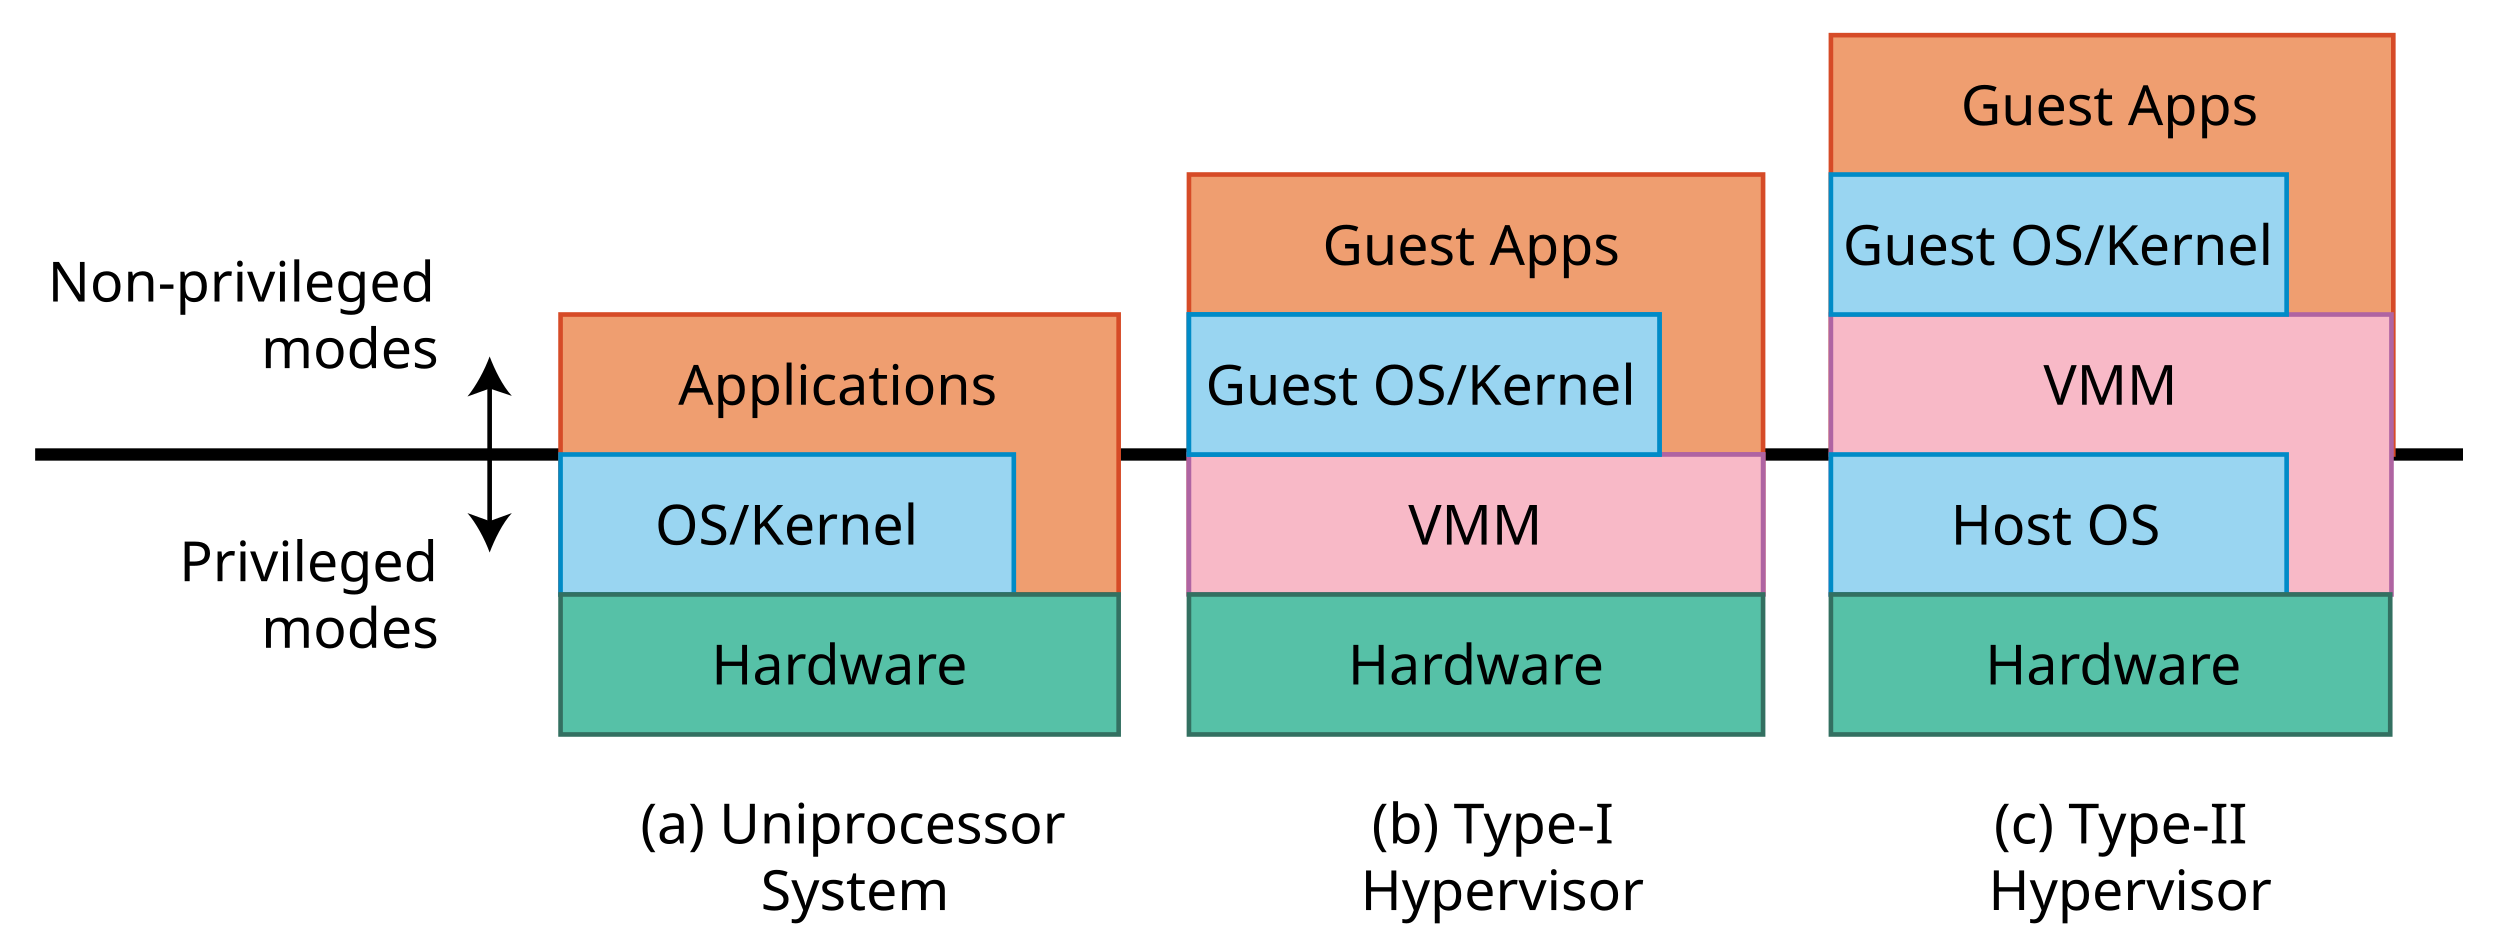
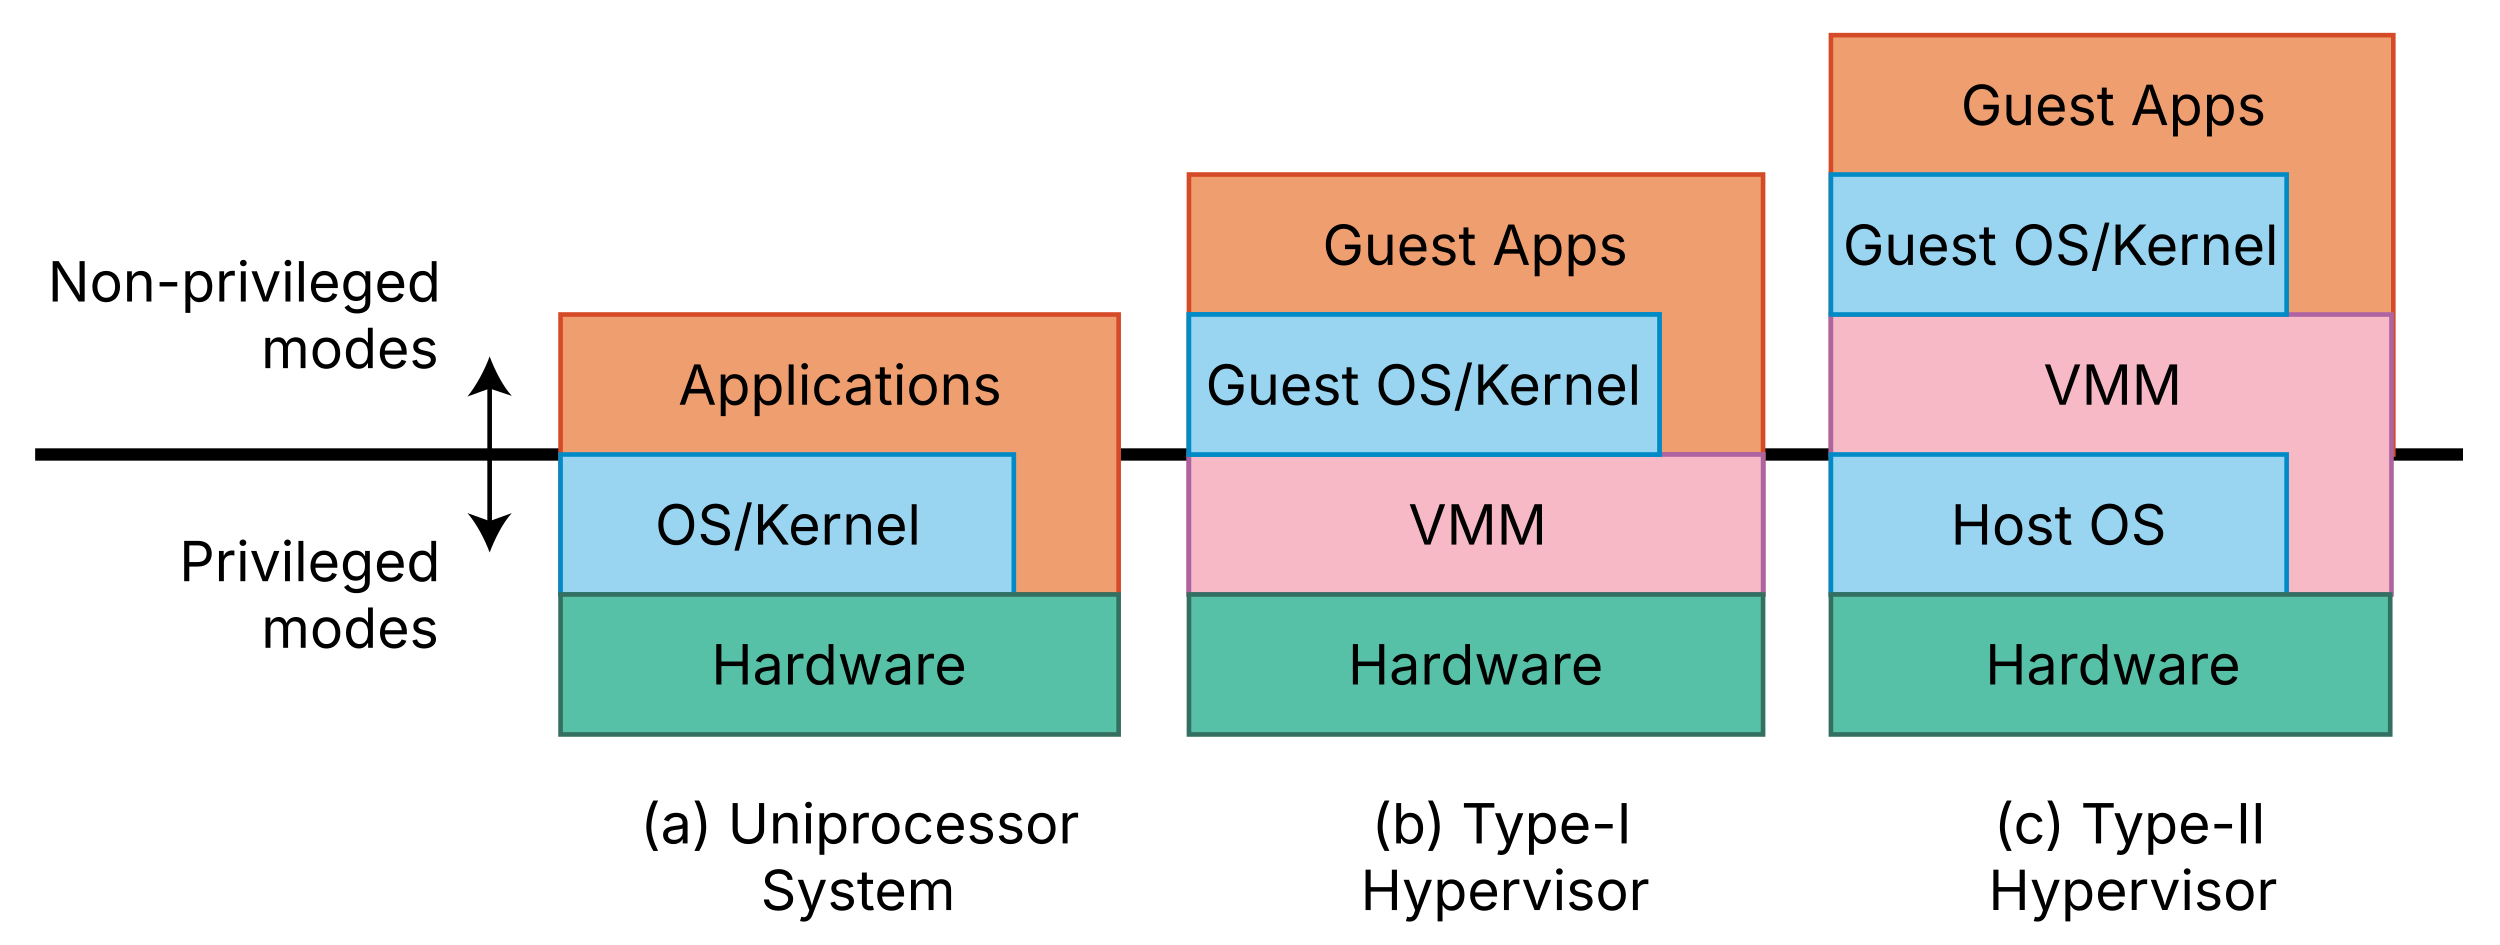
<svg xmlns="http://www.w3.org/2000/svg" version="1.1" x="0px" y="0px" viewBox="0 0 405.4 153.1" style="enable-background:new 0 0 405.4 153.1;" xml:space="preserve">
  <style type="text/css">
	.st0{display:none;}
	.st1{display:inline;}
	.st2{fill:none;stroke:#000000;stroke-width:0.75;stroke-miterlimit:10;stroke-dasharray:4,4;}
	.st3{fill:none;stroke:#000000;stroke-width:2;stroke-miterlimit:10;}
	.st4{fill:#EF9E70;stroke:#D64B27;stroke-width:0.75;stroke-miterlimit:10;}
	.st5{fill:#99D5F1;stroke:#008BC7;stroke-width:0.75;stroke-miterlimit:10;}
	.st6{fill:none;}
- 	.st7{font-family:'Inter-Regular';}
+ 	.st7{font-family:'Inter','helvetica neue', helvetica, ubuntu, roboto, noto, 'segoe ui', arial, sans-serif;}
	.st8{font-size:9px;}
	.st9{fill:#56C1A7;stroke:#337061;stroke-width:0.75;stroke-miterlimit:10;}
	.st10{font-family:'LinBiolinumOB';}
	.st11{fill:#F8B9C7;stroke:#AF64A2;stroke-width:0.75;stroke-miterlimit:10;}
	.st12{fill:none;stroke:#000000;stroke-width:0.75;stroke-miterlimit:10;}
</style>
  <g id="Lines">
    <g class="st0">
      <g class="st1">
        <line class="st2" x1="59.5" y1="204.1" x2="205" y2="-14.2" />
        <g>
          <path d="M206.9-17c-0.4,1.7-0.7,3.9-0.4,5.5l-1.7-2.3l-2.8-0.7C203.6-14.9,205.6-16,206.9-17z" />
        </g>
      </g>
    </g>
  </g>
  <g id="Blur_bg">
</g>
  <g id="Platform_Code">
</g>
  <g id="Text">
</g>
  <g id="Blur_Text">
</g>
  <g id="Kernel_Code">
</g>
  <g id="HLL">
    <line class="st3" x1="5.7" y1="73.7" x2="399.4" y2="73.7" />
    <rect x="90.9" y="51" class="st4" width="90.5" height="45.4" />
    <rect x="90.9" y="73.7" class="st5" width="73.5" height="22.7" />
    <rect x="90.7" y="51" class="st6" width="90.7" height="22.7" />
    <text transform="matrix(1 0 0 1 109.9766 65.6355)" class="st7 st8">Applications</text>
    <rect x="90.9" y="96.4" class="st9" width="90.5" height="22.7" />
    <rect x="90.7" y="96.4" class="st6" width="90.9" height="22.7" />
    <text transform="matrix(1 0 0 1 115.3558 110.9899)" class="st7 st8">Hardware</text>
    <rect x="90.9" y="73.7" class="st6" width="73.5" height="22.7" />
    <text transform="matrix(1 0 0 1 106.226 88.3125)" class="st7 st8">OS/Kernel</text>
    <rect x="8.5" y="73.7" class="st6" width="62.6" height="45.4" />
    <text transform="matrix(1 0 0 1 29.0694 94.2503)">
      <tspan x="0" y="0" class="st7 st8">Privileged </tspan>
      <tspan x="13.3" y="10.8" class="st7 st8">modes</tspan>
    </text>
    <rect x="192.8" y="28.3" class="st4" width="93.1" height="68" />
    <rect x="218" y="51" class="st6" width="51" height="22.7" />
    <text transform="matrix(1 0 0 1 224.5714 65.5035)" class="st10 st8">Guest OS</text>
    <rect x="192.8" y="73.7" class="st11" width="93.1" height="22.7" />
    <rect x="218" y="73.7" class="st6" width="68" height="22.7" />
    <text transform="matrix(1 0 0 1 240.7345 88.1799)" class="st10 st8">VMM</text>
    <rect x="192.5" y="28.3" class="st6" width="93.3" height="22.7" />
    <text transform="matrix(1 0 0 1 214.4613 42.9582)" class="st7 st8">Guest Apps</text>
    <rect x="192.8" y="73.7" class="st11" width="93.1" height="22.7" />
    <rect x="192.8" y="73.7" class="st6" width="93.3" height="22.7" />
    <text transform="matrix(1 0 0 1 228.3637 88.3118)" class="st7 st8">VMM</text>
    <rect x="5.7" y="28.3" class="st6" width="65.4" height="45.4" />
    <text transform="matrix(1 0 0 1 7.7452 48.8959)">
      <tspan x="0" y="0" class="st7 st8">Non-privileged </tspan>
      <tspan x="34.6" y="10.8" class="st7 st8">modes</tspan>
    </text>
    <rect x="296.9" y="5.7" class="st4" width="91.2" height="68" />
    <polygon class="st6" points="387.9,28.3 297.4,28.3 297.4,5.7 388.1,5.7  " />
    <text transform="matrix(1 0 0 1 317.9683 20.2801)" class="st7 st8">Guest Apps</text>
    <rect x="296.9" y="51" class="st11" width="90.9" height="45.4" />
    <rect x="296.9" y="51" class="st6" width="90.9" height="22.7" />
    <text transform="matrix(1 0 0 1 331.356 65.6346)" class="st7 st8">VMM</text>
    <rect x="296.9" y="73.7" class="st5" width="73.9" height="22.7" />
    <rect x="296.9" y="73.7" class="st6" width="73.9" height="22.7" />
    <text transform="matrix(1 0 0 1 316.3325 88.3125)" class="st7 st8">Host OS</text>
    <rect x="296.9" y="96.4" class="st9" width="90.7" height="22.7" />
    <rect x="297.6" y="96.4" class="st6" width="90.2" height="22.7" />
    <text transform="matrix(1 0 0 1 321.9306 110.989)" class="st7 st8">Hardware</text>
    <rect x="296.9" y="28.3" class="st5" width="73.9" height="22.7" />
    <rect x="297.4" y="28.3" class="st6" width="73.5" height="22.7" />
    <text transform="matrix(1 0 0 1 298.8503 42.9581)" class="st7 st8">Guest OS/Kernel</text>
    <g>
      <g>
        <line class="st12" x1="79.4" y1="85" x2="79.4" y2="62.4" />
        <g>
          <path d="M79.4,89.6c0.8-2.1,2.1-4.8,3.6-6.4l-3.6,1.3l-3.6-1.3C77.2,84.8,78.6,87.4,79.4,89.6z" />
        </g>
        <g>
          <path d="M79.4,57.8c0.8,2.1,2.1,4.8,3.6,6.4L79.4,63l-3.6,1.3C77.2,62.6,78.6,60,79.4,57.8z" />
        </g>
      </g>
    </g>
    <rect x="96.6" y="127.6" class="st6" width="85.3" height="22.7" />
    <text transform="matrix(1 0 0 1 103.8533 136.7707)">
      <tspan x="0" y="0" class="st7 st8">(a) Uniprocessor </tspan>
      <tspan x="19.5" y="10.8" class="st7 st8">System</tspan>
    </text>
    <rect x="201.3" y="127.6" class="st6" width="85" height="22.7" />
    <text transform="matrix(1 0 0 1 222.4434 136.7707)">
      <tspan x="0" y="0" class="st7 st8">(b) Type-I </tspan>
      <tspan x="-1.8" y="10.8" class="st7 st8">Hypervisor</tspan>
    </text>
    <rect x="303.1" y="127.6" class="st6" width="85" height="22.7" />
    <text transform="matrix(1 0 0 1 323.346 136.7698)">
      <tspan x="0" y="0" class="st7 st8">(c) Type-II </tspan>
      <tspan x="-0.9" y="10.8" class="st7 st8">Hypervisor</tspan>
    </text>
    <rect x="192.8" y="96.4" class="st9" width="93.1" height="22.7" />
    <rect x="192.8" y="96.4" class="st6" width="93.3" height="22.7" />
    <text transform="matrix(1 0 0 1 218.5841 110.989)" class="st7 st8">Hardware</text>
    <rect x="192.8" y="51" class="st5" width="76.3" height="22.7" />
    <rect x="192.8" y="51" class="st5" width="76.3" height="22.7" />
    <rect x="192.5" y="51" class="st6" width="76.5" height="22.7" />
    <text transform="matrix(1 0 0 1 195.5035 65.6354)" class="st7 st8">Guest OS/Kernel</text>
  </g>
  <g id="Diagram">
</g>
  <g id="Models__x26__Services">
</g>
  <g id="Layer_3">
</g>
</svg>
